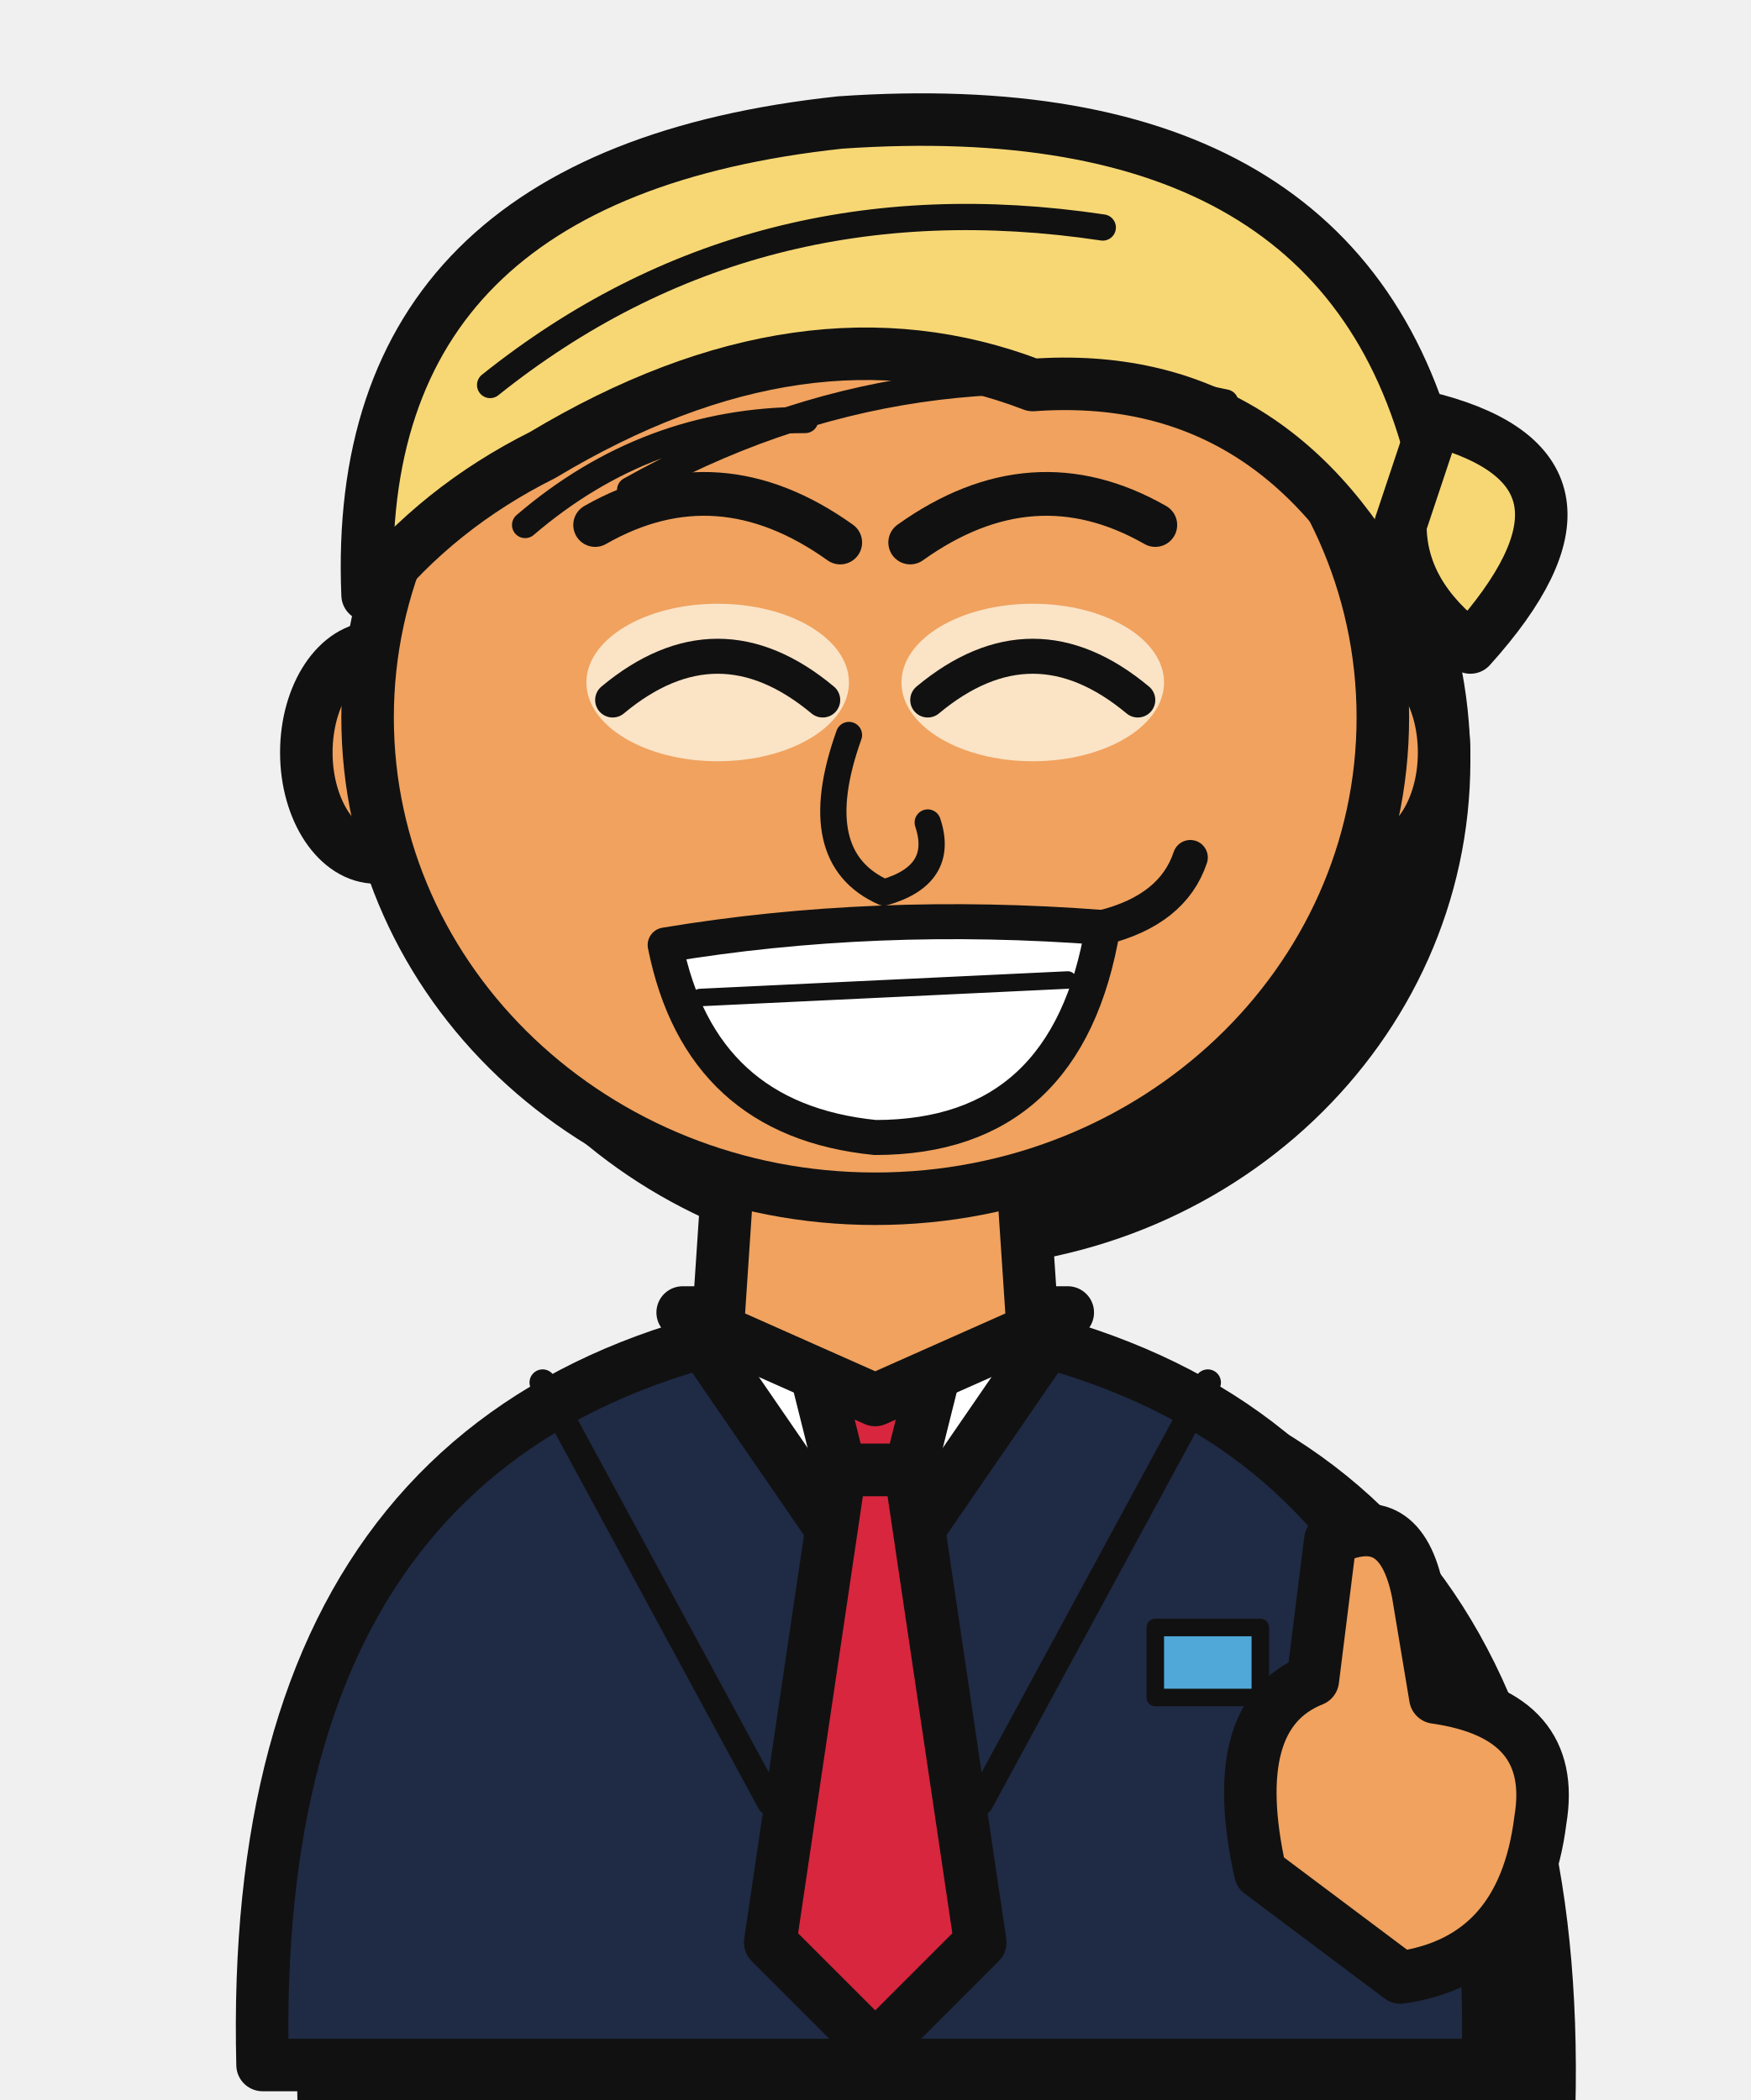
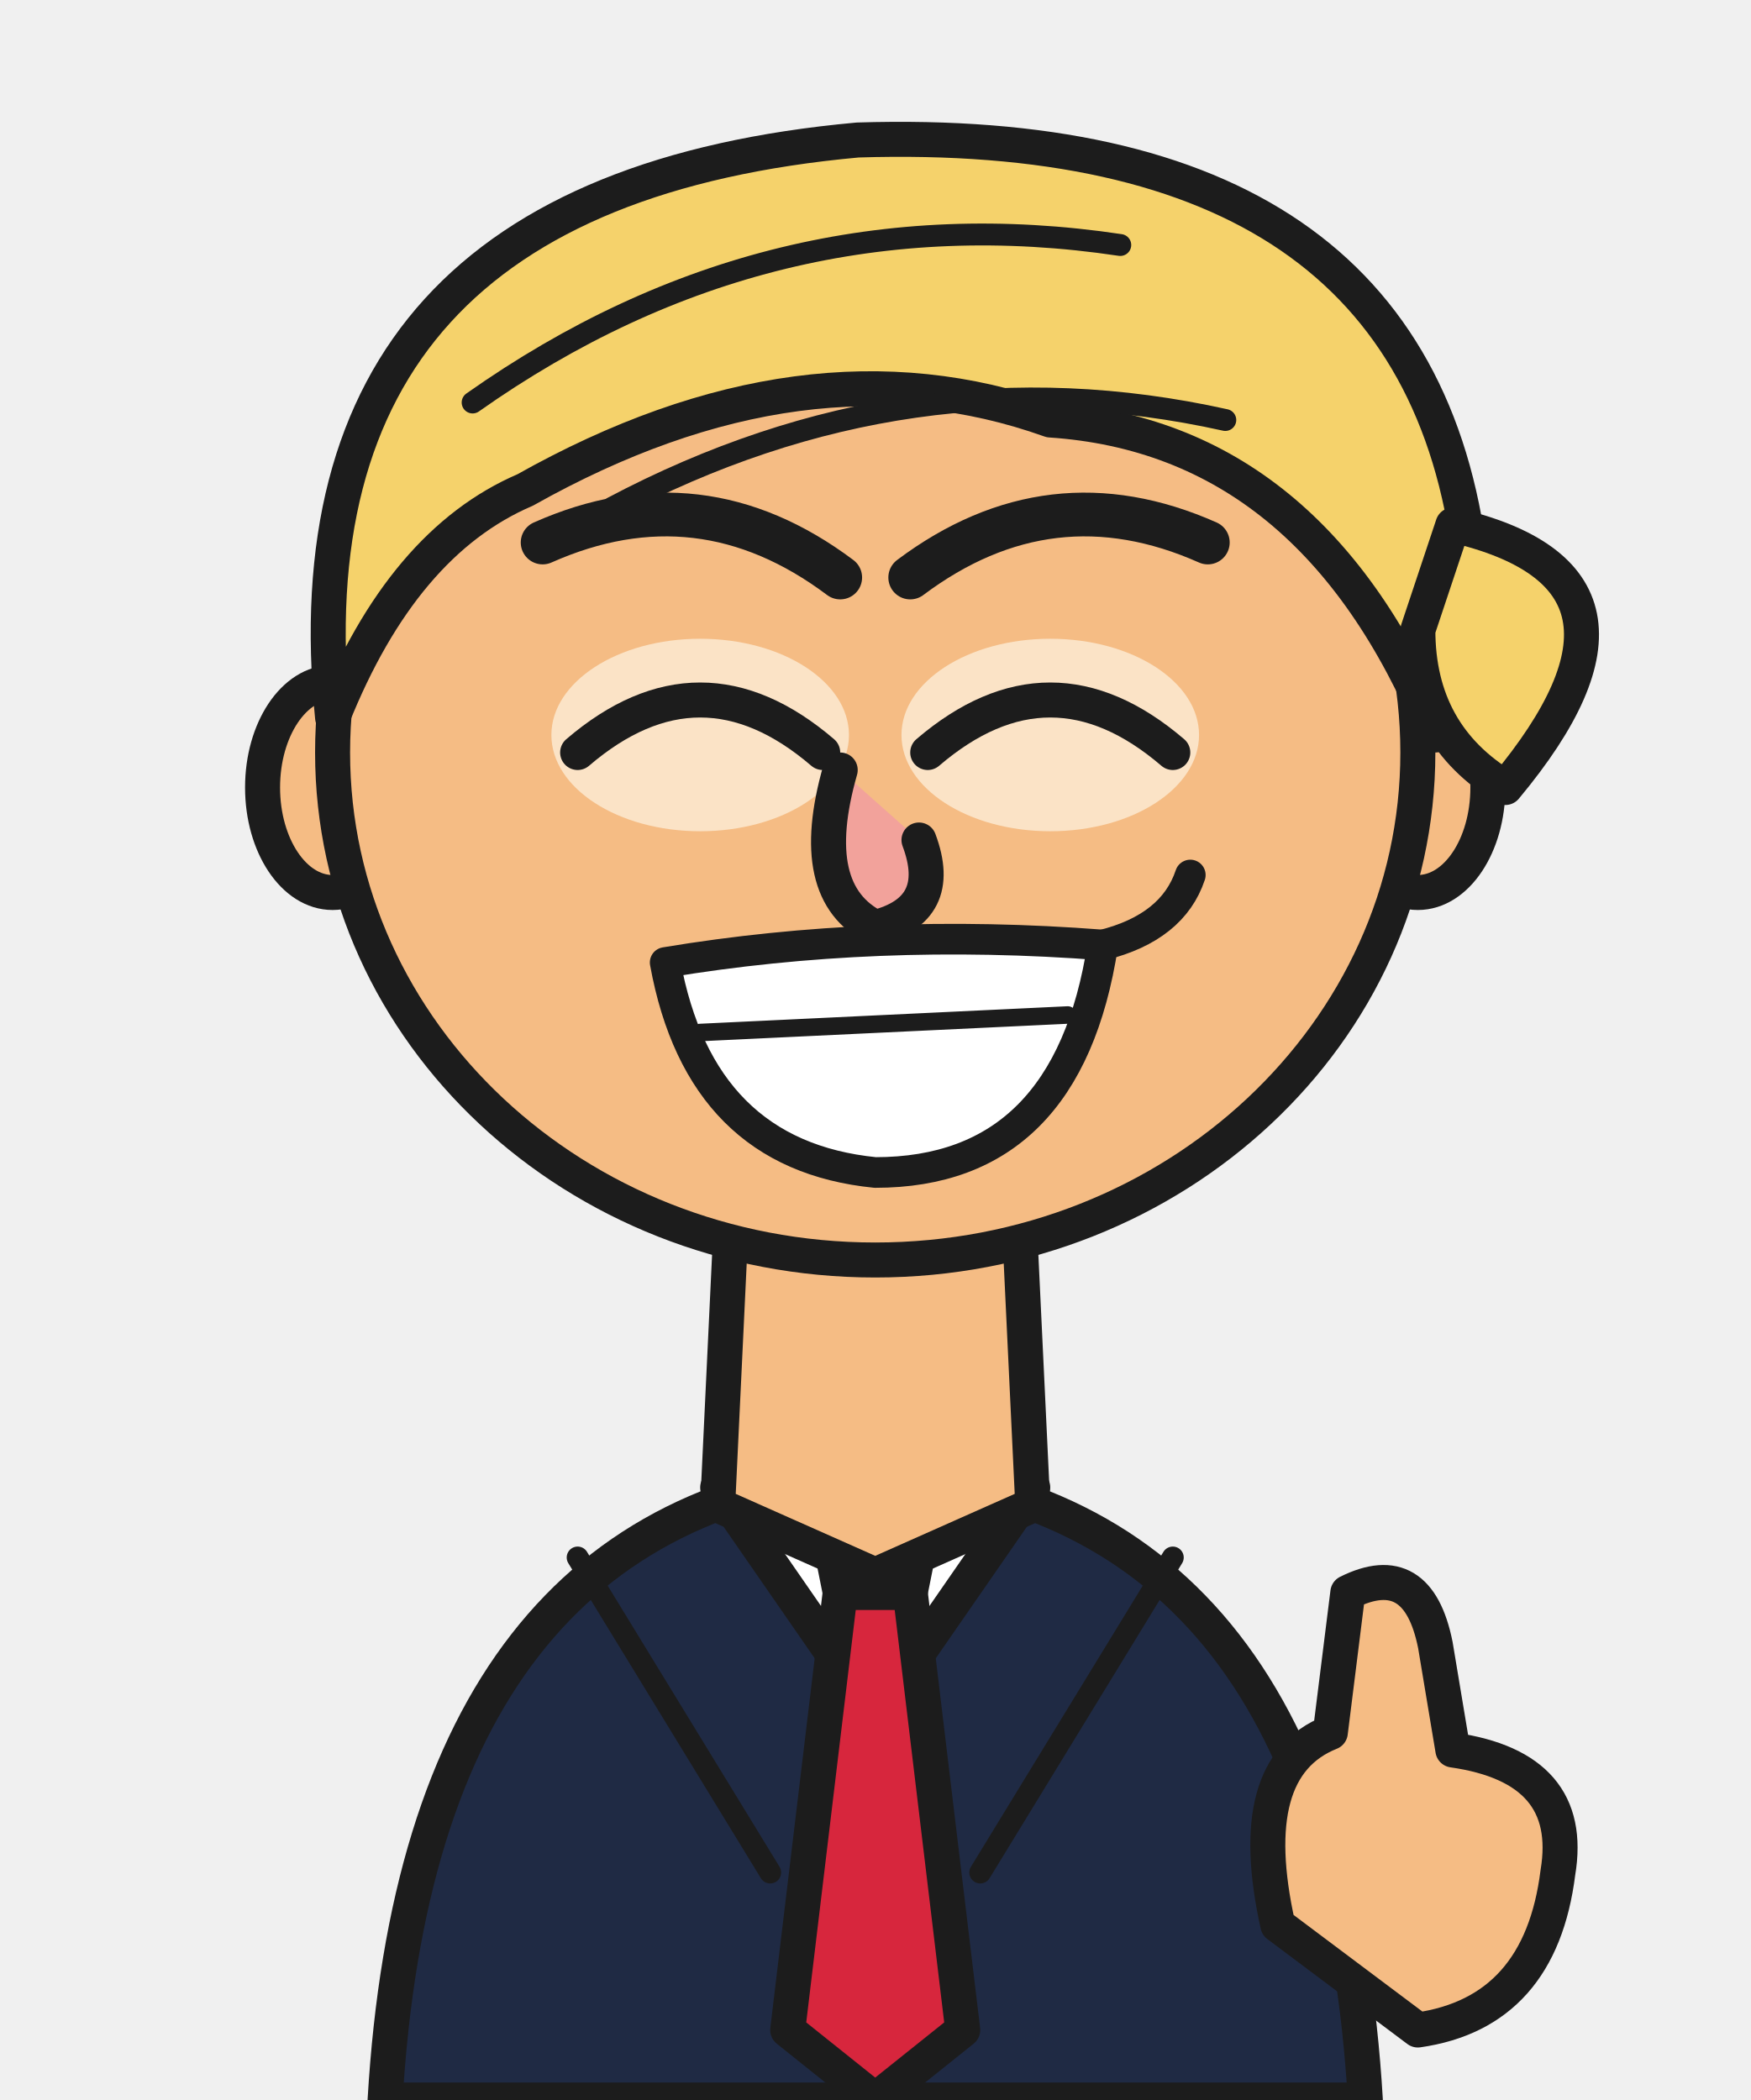
<svg xmlns="http://www.w3.org/2000/svg" viewBox="0 0 200 240" role="img" aria-label="Mascot smug">
-   <g stroke="#111111" stroke-width="6" stroke-linejoin="round" stroke-linecap="round">
-     <path d="M30 236 Q28 156 100 150 Q172 156 170 236 Z" fill="#111111" transform="translate(7 5)" />
-     <ellipse cx="100" cy="82" rx="58" ry="55" fill="#111111" transform="translate(7 5)" />
-     <path d="M30 236 Q28 156 100 150 Q172 156 170 236 Z" fill="#1F2A44" />
-     <path d="M78 150 L100 182 L122 150 Z" fill="#FFFFFF" />
-     <path d="M93 156 L107 156 L104 168 L96 168 Z" fill="#D7263D" />
-     <path d="M96 168 L104 168 L112 222 L100 234 L88 222 Z" fill="#D7263D" />
-     <path d="M62 158 L88 206 M138 158 L112 206" fill="none" stroke-width="3" />
-     <rect x="132" y="186" width="12" height="8" fill="#4FA8D8" stroke-width="2" />
-     <path d="M144 214 Q140 196 150 192 L152 176 Q160 172 162 182 L164 194 Q178 196 176 208 Q174 224 160 226 Z" fill="#F0A25E" />
-     <path d="M84 122 L116 122 L118 152 L100 160 L82 152 Z" fill="#F0A25E" />
-     <ellipse cx="43" cy="86" rx="8" ry="12" fill="#F0A25E" />
-     <ellipse cx="157" cy="86" rx="8" ry="12" fill="#F0A25E" />
-     <ellipse cx="100" cy="82" rx="58" ry="55" fill="#F0A25E" />
-     <ellipse cx="82" cy="78" rx="15" ry="9" fill="#FBE3C6" stroke="none" />
-     <ellipse cx="118" cy="78" rx="15" ry="9" fill="#FBE3C6" stroke="none" />
-     <path d="M42 68 Q40 20 96 14 Q154 10 164 54 Q166 64 160 70 Q146 42 118 44 Q92 34 62 52 Q50 58 42 68 Z" fill="#F7D774" />
-     <path d="M164 48 Q186 54 168 74 Q160 68 160 60 Z" fill="#F7D774" />
-     <path d="M56 44 Q86 20 126 26 M72 56 Q104 38 140 46 M60 60 Q74 48 92 48" fill="none" stroke-width="3" />
-     <path d="M68 60 Q82 52 96 62" fill="none" stroke-width="5" />
-     <path d="M104 62 Q118 52 132 60" fill="none" stroke-width="5" />
-     <path d="M70 80 Q82 70 94 80" fill="none" stroke-width="4" />
-     <path d="M106 80 Q118 70 130 80" fill="none" stroke-width="4" />
-     <path d="M97 84 Q92 98 101 102 Q108 100 106 94" fill="none" stroke-width="3" />
-     <path d="M76 108 Q100 104 126 106 Q122 130 100 130 Q80 128 76 108 Z" fill="#FFFFFF" stroke-width="4" />
-     <path d="M80 114 L122 112" fill="none" stroke-width="2" />
-     <path d="M126 106 Q134 104 136 98" fill="none" stroke-width="4" />
+   <g stroke="#1c1c1c" stroke-width="4" stroke-linejoin="round" stroke-linecap="round">
+     <path d="M44 240 Q48 172 100 168 Q152 172 156 240 Z" fill="#1F2A44" />
+     <path d="M82 170 L100 196 L118 170 Z" fill="#FFFFFF" />
+     <path d="M94 172 L106 172 L104 182 L96 182 Z" fill="#D7263D" />
+     <path d="M96 182 L104 182 L110 232 L100 240 L90 232 Z" fill="#D7263D" />
+     <path d="M66 178 L88 214 M134 178 L112 214" fill="none" stroke-width="2.5" />
+     <path d="M146 220 Q142 202 152 198 L154 182 Q162 178 164 188 L166 200 Q180 202 178 214 Q176 230 162 232 Z" fill="#F5BC84" />
+     <path d="M84 130 L116 130 L118 172 L100 180 L82 172 Z" fill="#F5BC84" />
+     <ellipse cx="38" cy="90" rx="8" ry="12" fill="#F5BC84" />
+     <ellipse cx="162" cy="90" rx="8" ry="12" fill="#F5BC84" />
+     <ellipse cx="100" cy="86" rx="62" ry="58" fill="#F5BC84" />
+     <ellipse cx="80" cy="84" rx="17" ry="11" fill="#FBE3C6" stroke="none" />
+     <ellipse cx="120" cy="84" rx="17" ry="11" fill="#FBE3C6" stroke="none" />
+     <path d="M38 82 Q32 22 98 16 Q162 14 168 64 Q170 76 164 84 Q150 50 120 48 Q92 38 60 56 Q46 62 38 82 Z" fill="#F5D26B" />
+     <path d="M166 60 Q192 66 172 90 Q162 84 162 72 Z" fill="#F5D26B" />
+     <path d="M54 46 Q88 22 128 28 M70 58 Q104 40 140 48" fill="none" stroke-width="2.5" />
+     <path d="M62 62 Q80 54 96 66" fill="none" stroke-width="5" />
+     <path d="M104 66 Q120 54 138 62" fill="none" stroke-width="5" />
+     <path d="M66 86 Q80 74 94 86" fill="none" stroke-width="4" />
+     <path d="M106 86 Q120 74 134 86" fill="none" stroke-width="4" />
+     <path d="M96 88 Q92 102 100 106 Q108 104 105 96" fill="#F2A29B" />
+     <path d="M76 110 Q100 106 126 108 Q122 134 100 134 Q80 132 76 110 Z" fill="#FFFFFF" stroke-width="3.5" />
+     <path d="M80 118 L122 116" fill="none" stroke-width="2" />
+     <path d="M126 108 Q134 106 136 100" fill="none" stroke-width="3.5" />
  </g>
</svg>
